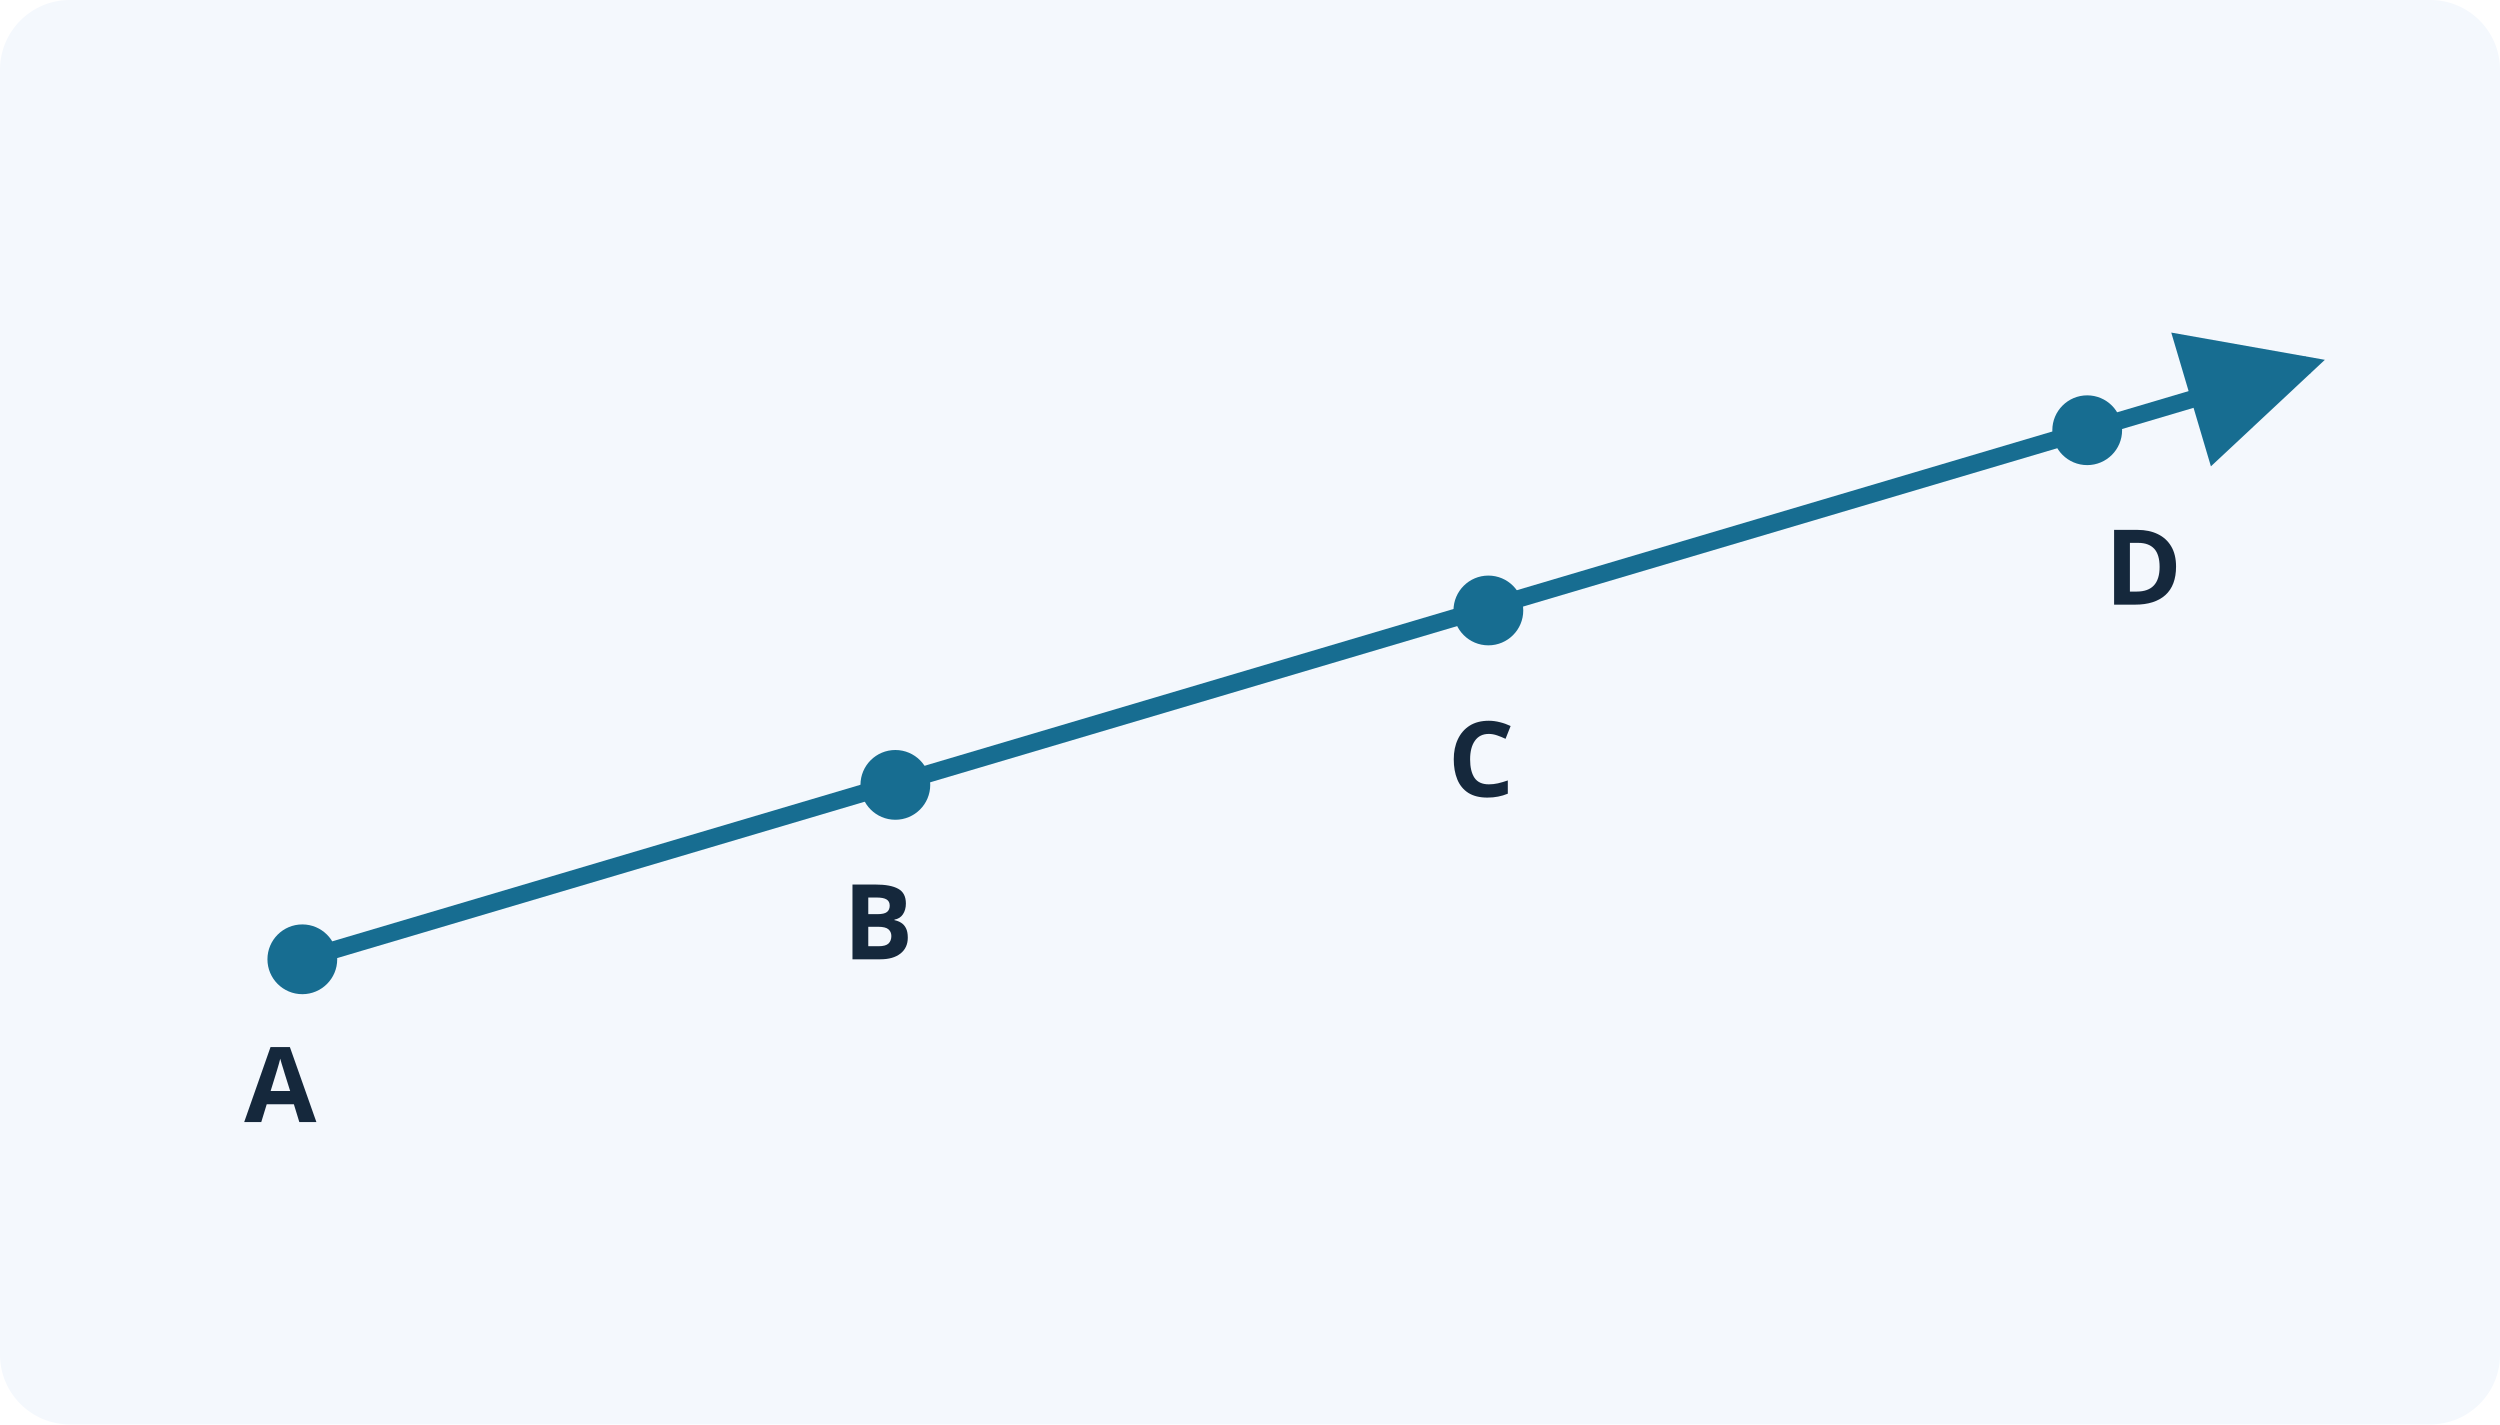
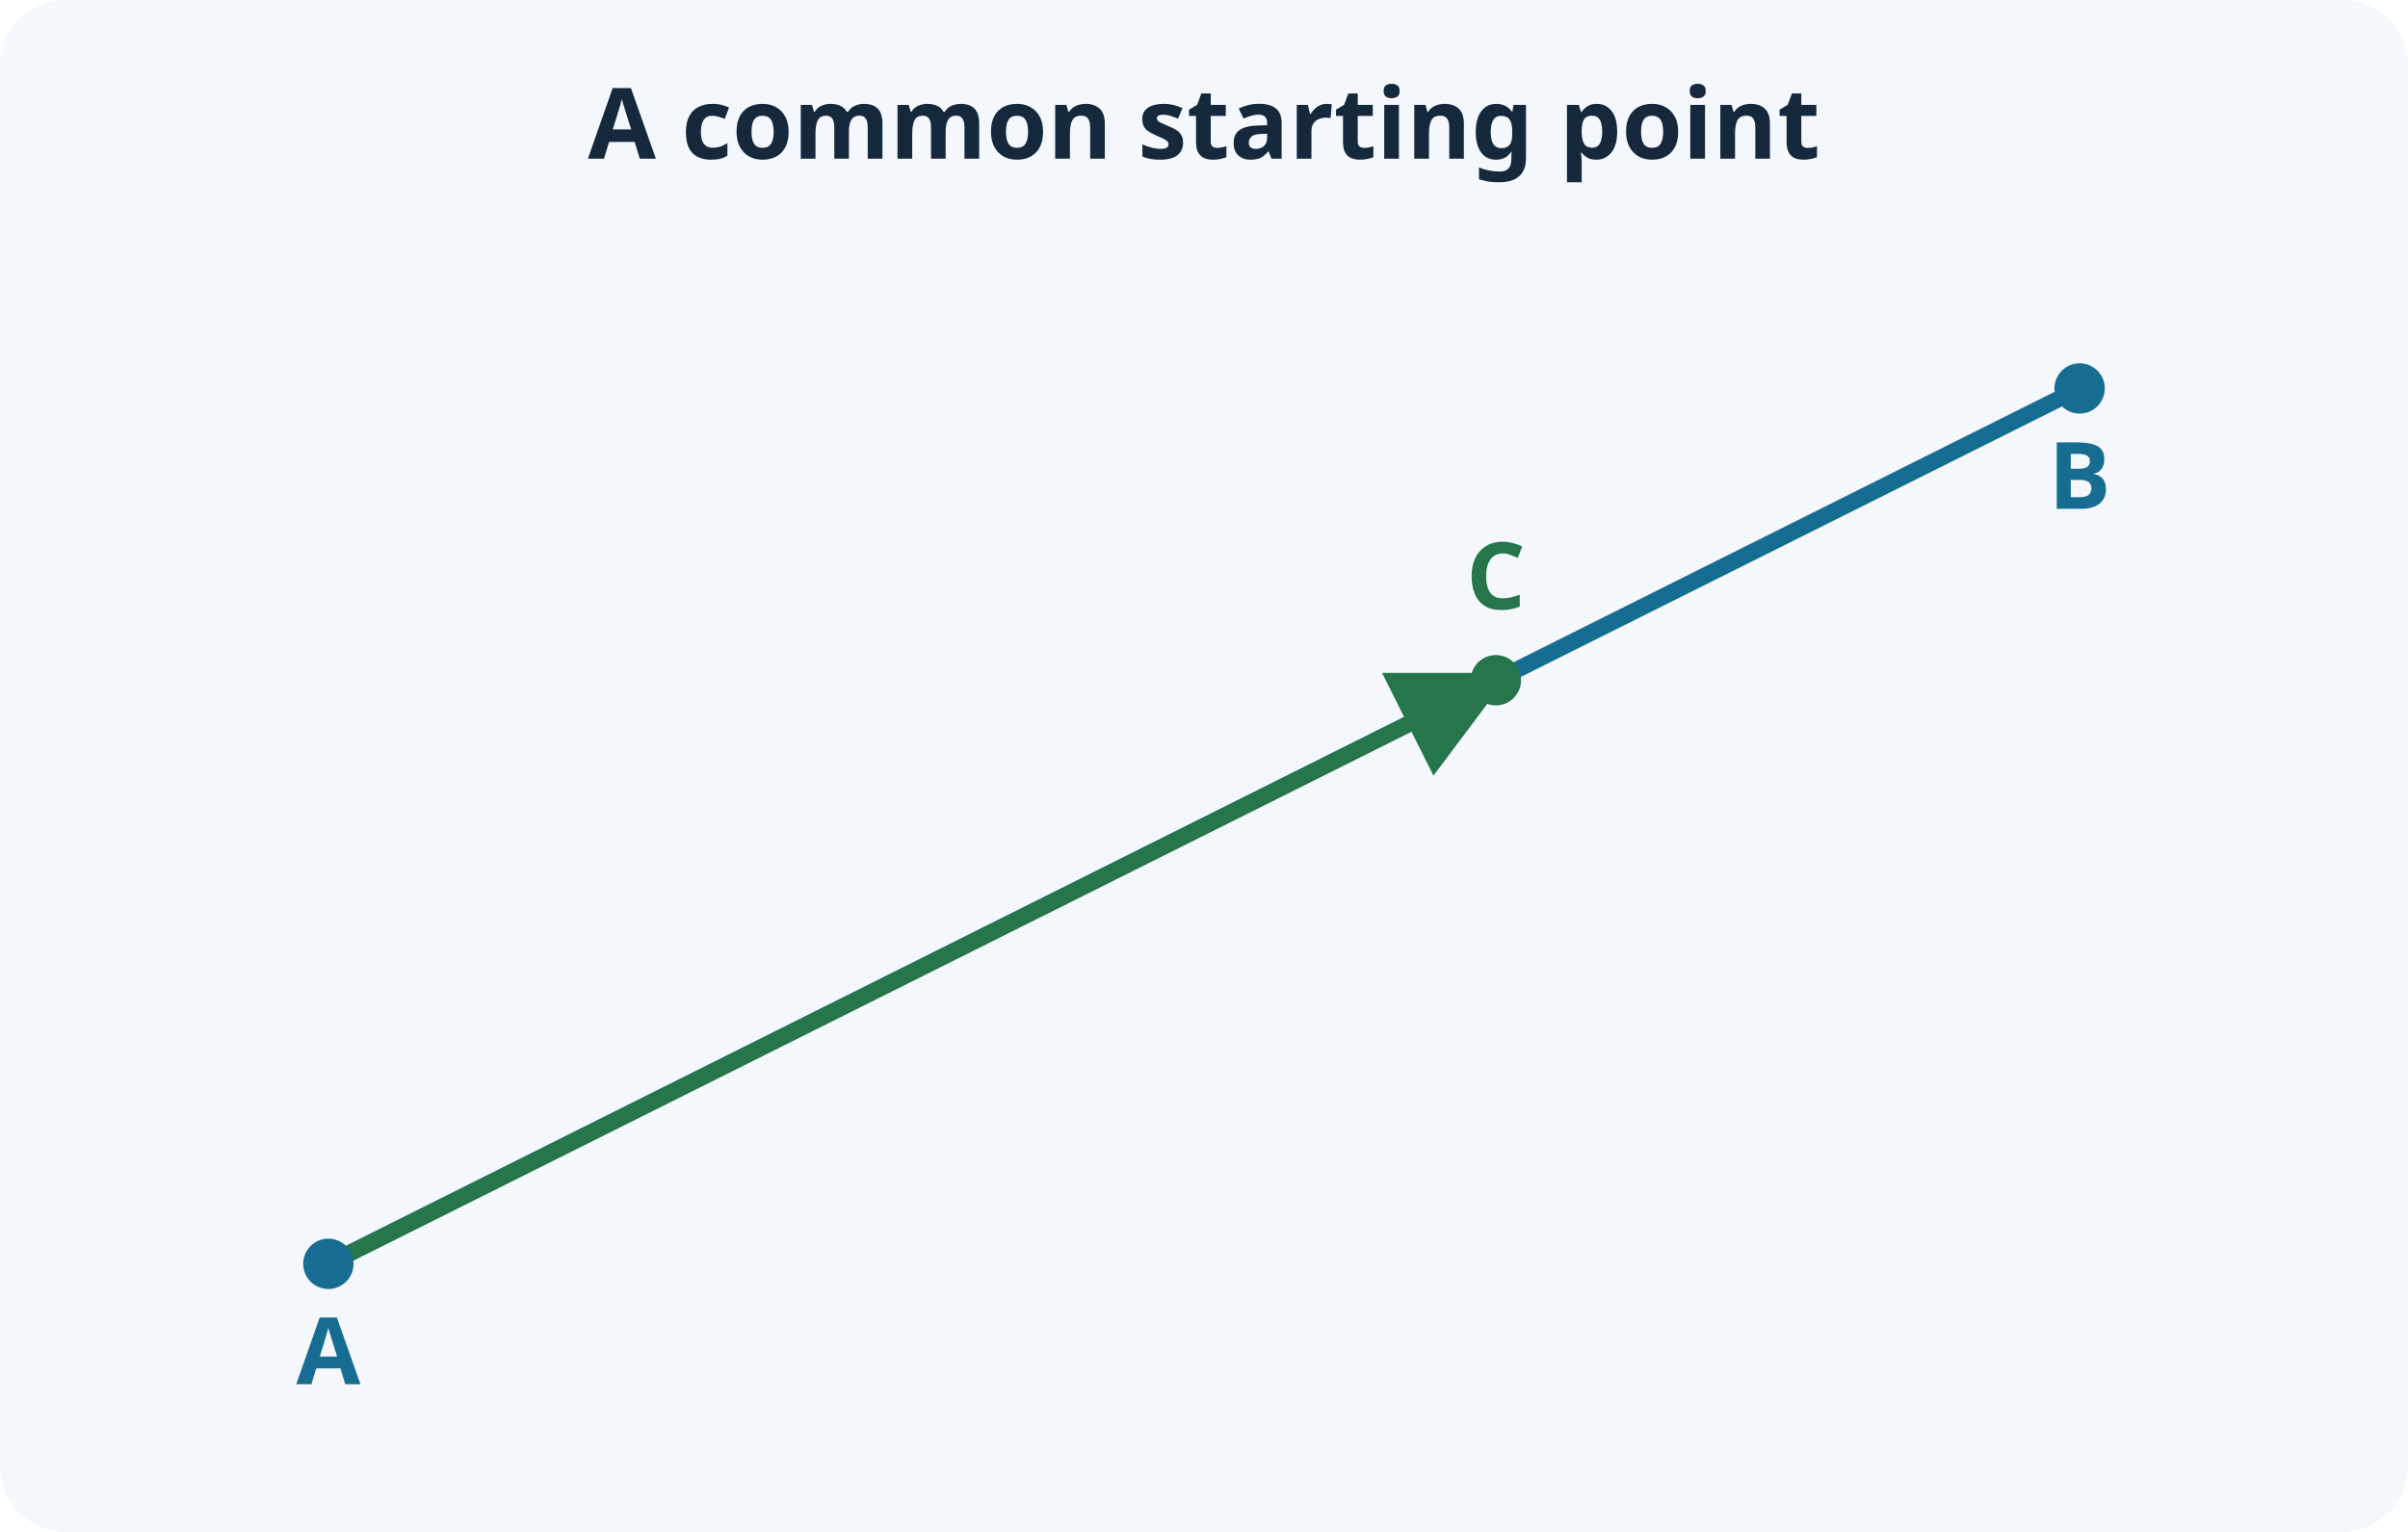
- <svg xmlns="http://www.w3.org/2000/svg" viewBox="0 0 430 245" width="430" height="245" role="img" aria-labelledby="figure-title">
-   <rect width="430" height="245" rx="12" fill="#f4f8fd" />
+ <svg xmlns="http://www.w3.org/2000/svg" width="440" height="280" viewBox="0 0 440 280" role="img" aria-labelledby="title">
+   <rect width="440" height="280" rx="12" fill="#f4f8fd" />
  <defs>
-     <marker id="head" markerWidth="8" markerHeight="8" refX="7" refY="4" orient="auto">
-       <path d="M0 0L8 4L0 8Z" fill="#176d91" />
+     <marker id="blue" markerWidth="7" markerHeight="7" refX="6" refY="3.5" orient="auto">
+       <path d="M0 0L7 3.5L0 7Z" fill="#176d91" />
+     </marker>
+     <marker id="green" markerWidth="7" markerHeight="7" refX="6" refY="3.5" orient="auto">
+       <path d="M0 0L7 3.5L0 7Z" fill="#26754b" />
    </marker>
  </defs>
-   <path d="M52 165L397 62.74" stroke="#176d91" stroke-width="3" marker-end="url(#head)" />
-   <g fill="#176d91">
-     <circle cx="52" cy="165" r="6" />
-     <circle cx="154" cy="135" r="6" />
-     <circle cx="256" cy="105" r="6" />
-     <circle cx="359" cy="74" r="6" />
-   </g>
-   <g fill="#15283c" font-family="system-ui,sans-serif" font-size="18" font-weight="600">
-     <text x="42" y="193">A</text>
-     <text x="145" y="165">B</text>
-     <text x="249" y="137">C</text>
-     <text x="362" y="104">D</text>
+   <g font-family="system-ui,sans-serif" font-weight="600">
+     <path d="M60.00 231.00L380.00 71.00" fill="none" stroke="#176d91" stroke-width="3" />
+     <path d="M60.00 231.00L273.33 124.33" fill="none" stroke="#26754b" stroke-width="3" marker-end="url(#green)" />
+     <circle cx="60.00" cy="231.00" r="4.6" fill="#176d91" />
+     <text x="60.00" y="253.00" text-anchor="middle" fill="#176d91" font-size="17">A</text>
+     <circle cx="380.00" cy="71.00" r="4.6" fill="#176d91" />
+     <text x="380.00" y="93.00" text-anchor="middle" fill="#176d91" font-size="17">B</text>
+     <circle cx="273.33" cy="124.33" r="4.6" fill="#26754b" />
+     <text x="273.33" y="111.33" text-anchor="middle" fill="#26754b" font-size="17">C</text>
+     <text x="220.00" y="29.00" text-anchor="middle" fill="#15283c" font-size="18">A common starting point</text>
  </g>
</svg>
